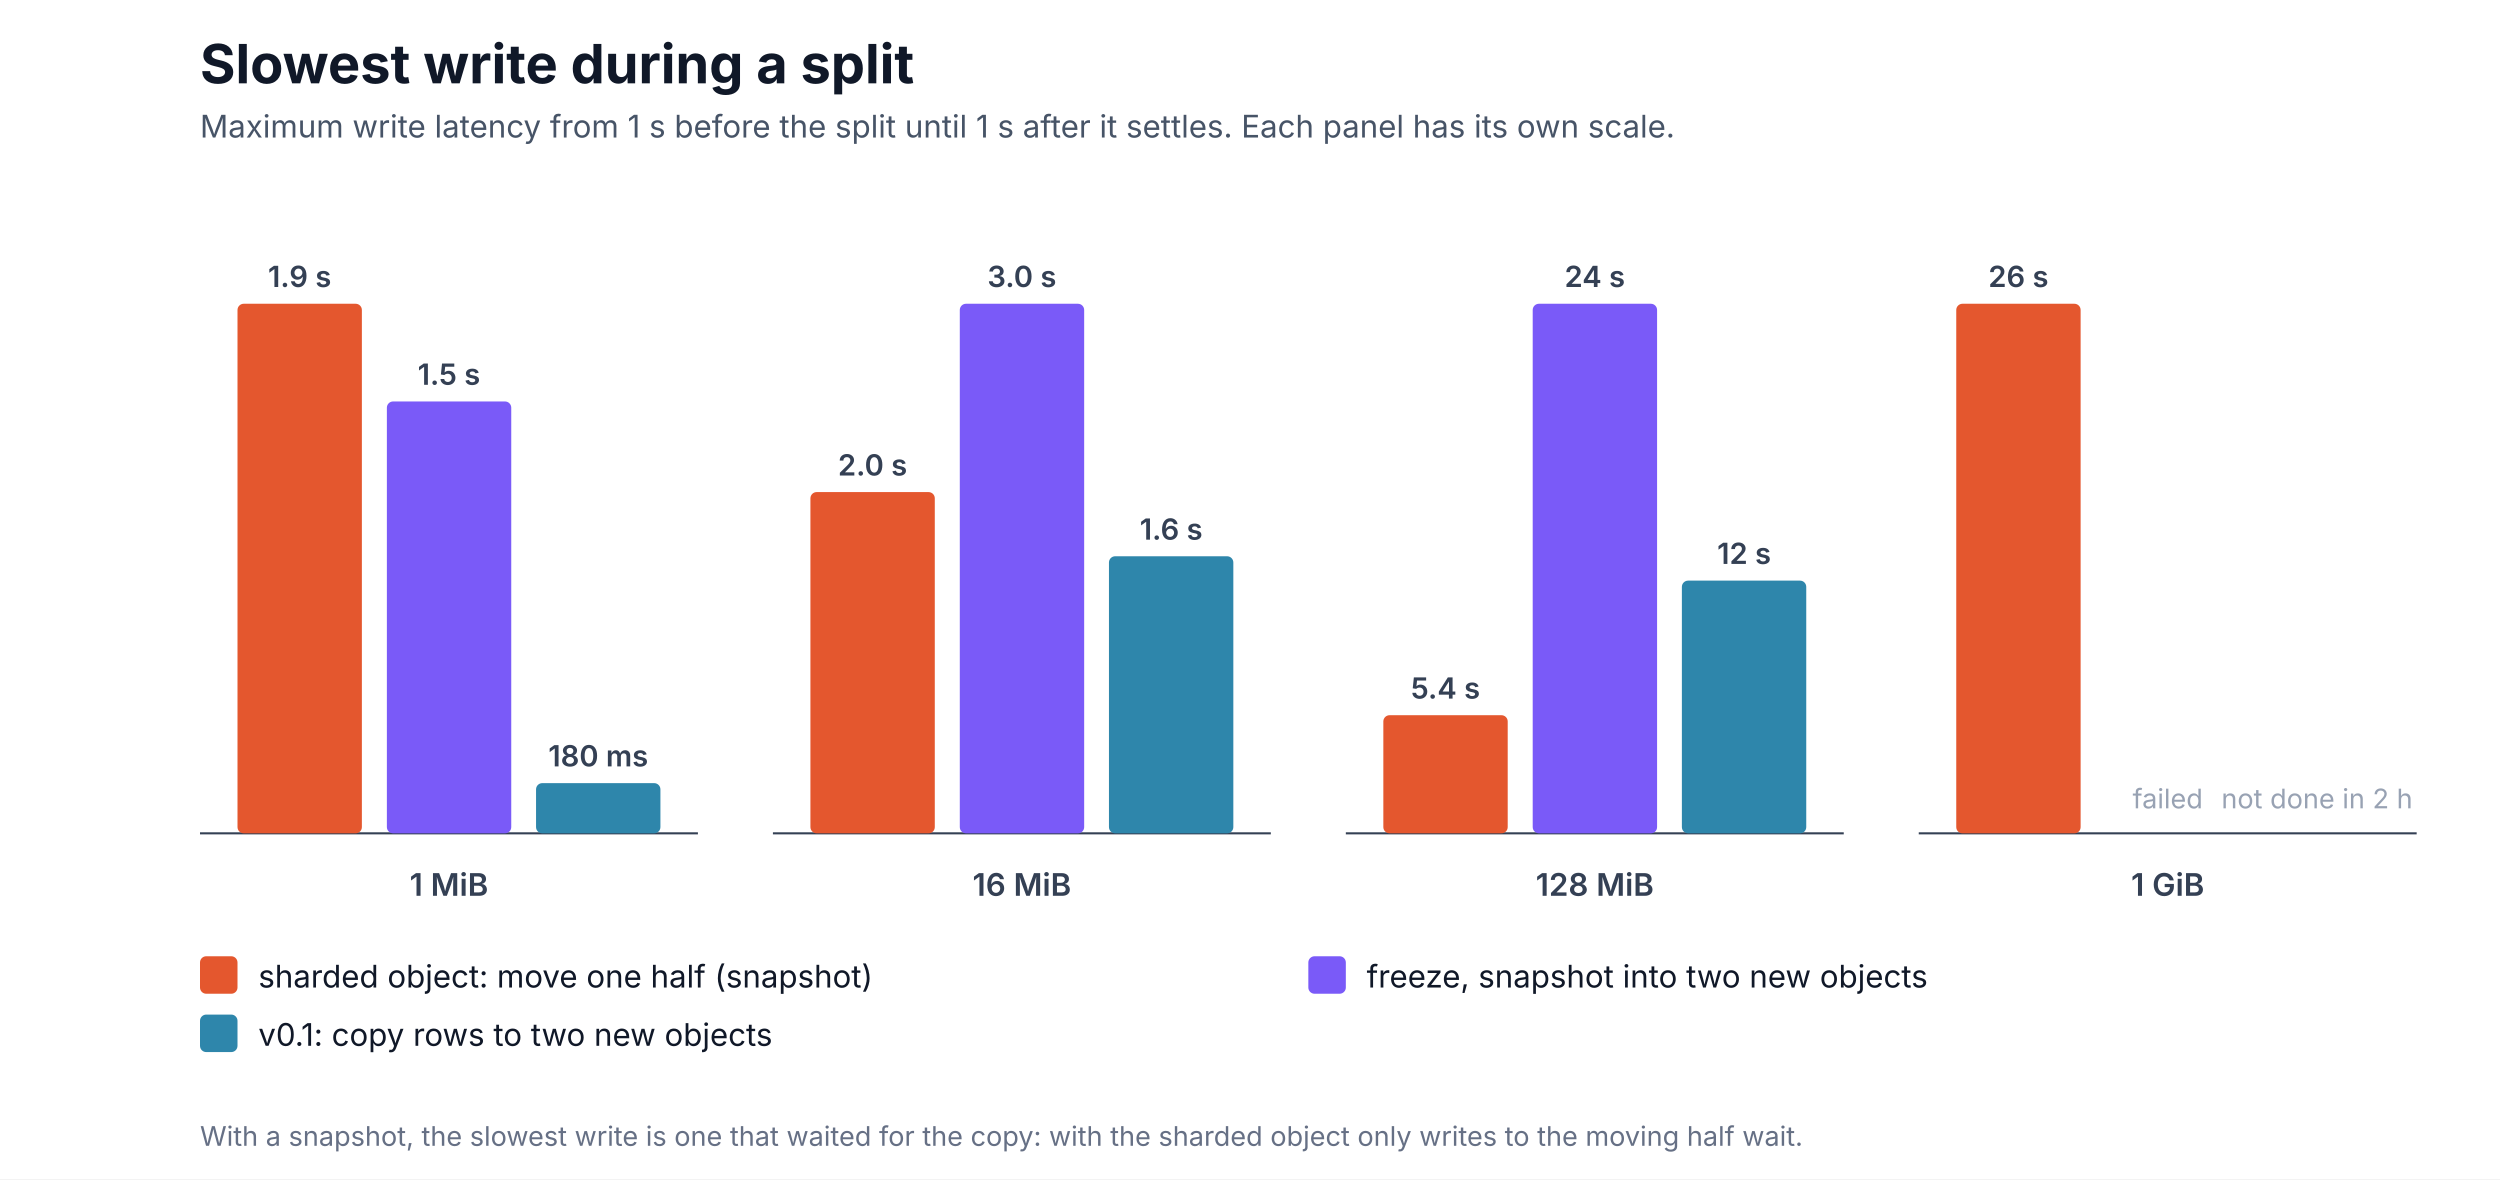
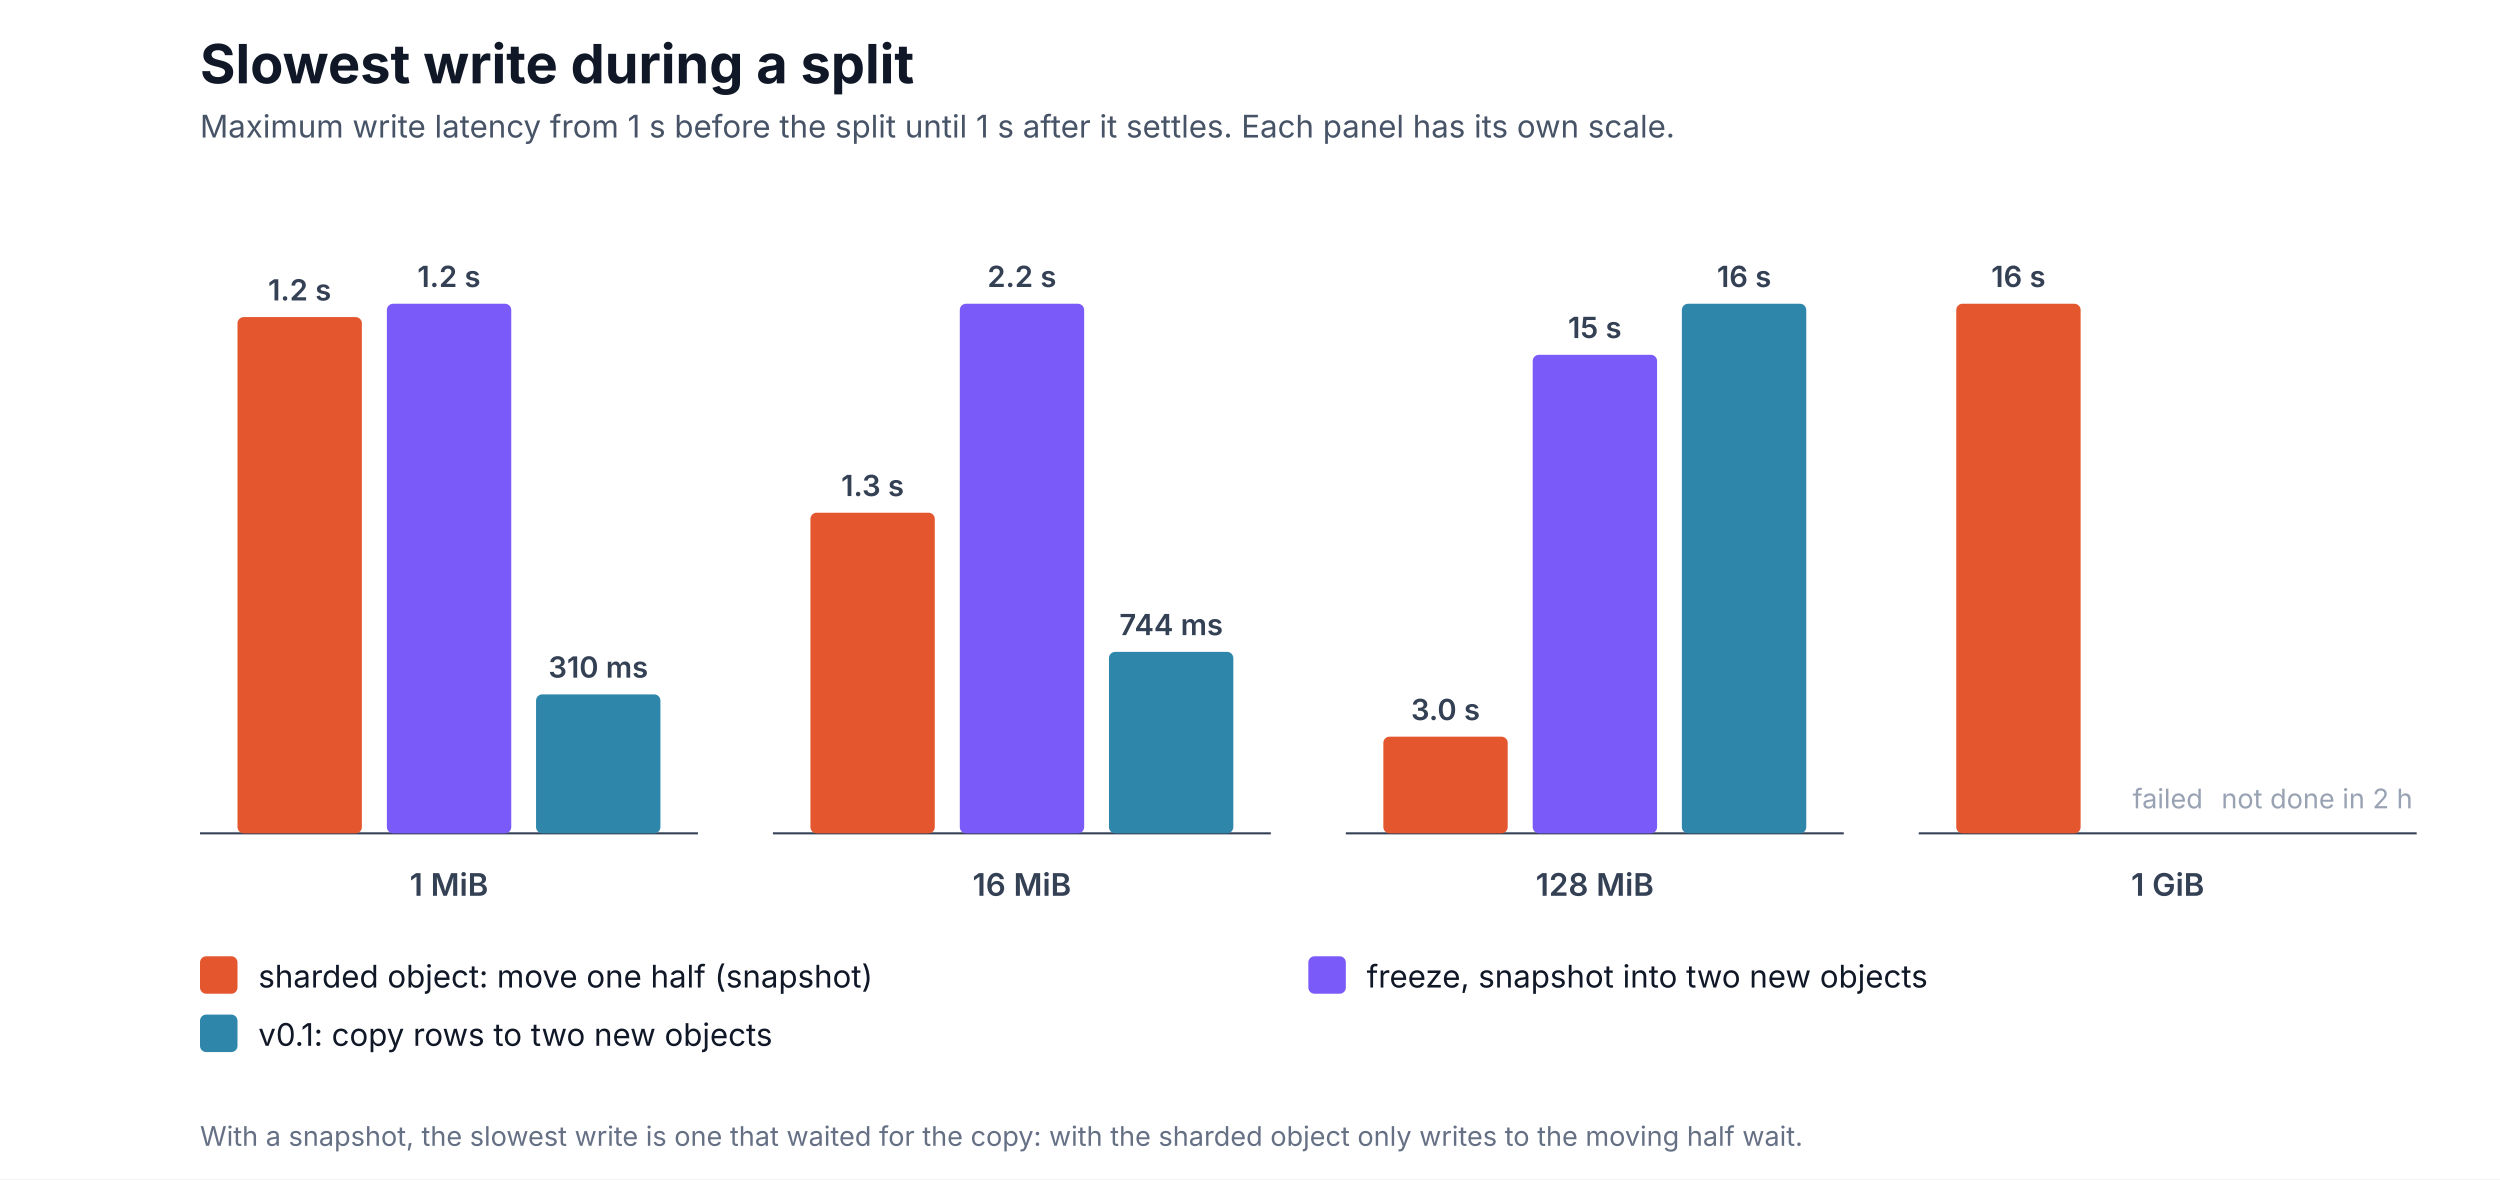
<svg xmlns="http://www.w3.org/2000/svg" width="1200" height="566" viewBox="0 0 1200 566">
  <style>text{font-family:Inter,ui-sans-serif,system-ui,-apple-system,sans-serif;fill:#101828}.title{font-size:26px;font-weight:700}.sub{font-size:15px;fill:#475467}.label{font-size:15px;font-weight:600;fill:#344054}.legend{font-size:15px}.value{font-size:14px;font-weight:600;fill:#344054}.na{font-size:13px;fill:#98a2b3}.note{font-size:13px;fill:#667085}.axisline{stroke:#344054}</style>
  <rect width="1200" height="566" fill="#fff" />
  <text x="96" y="40" class="title">Slowest write during a split</text>
  <text x="96" y="66" class="sub">Maximum write latency from 1 s before the split until 1 s after it settles. Each panel has its own scale.</text>
  <line x1="96" x2="335" y1="400" y2="400" class="axisline" />
-   <rect x="114.0" y="145.8" width="59.7" height="254.2" rx="3" fill="#e4572e" />
-   <text x="143.833" y="137.763" text-anchor="middle" class="value">1.9 s</text>
-   <rect x="185.7" y="192.7" width="59.7" height="207.3" rx="3" fill="#7a5af8" />
-   <text x="215.5" y="184.695" text-anchor="middle" class="value">1.5 s</text>
-   <rect x="257.3" y="375.9" width="59.7" height="24.1" rx="3" fill="#2e86ab" />
-   <text x="287.167" y="367.864" text-anchor="middle" class="value">180 ms</text>
+   <rect x="114.0" y="152.2" width="59.7" height="247.8" rx="3" fill="#e4572e" />
+   <text x="143.833" y="144.221" text-anchor="middle" class="value">1.2 s</text>
+   <rect x="185.7" y="145.8" width="59.7" height="254.2" rx="3" fill="#7a5af8" />
+   <text x="215.5" y="137.763" text-anchor="middle" class="value">1.2 s</text>
+   <rect x="257.3" y="333.3" width="59.7" height="66.7" rx="3" fill="#2e86ab" />
+   <text x="287.167" y="325.265" text-anchor="middle" class="value">310 ms</text>
  <text x="215.5" y="430" text-anchor="middle" class="label">1 MiB</text>
  <line x1="371" x2="610" y1="400" y2="400" class="axisline" />
-   <rect x="389.0" y="236.2" width="59.7" height="163.8" rx="3" fill="#e4572e" />
-   <text x="418.833" y="228.244" text-anchor="middle" class="value">2.0 s</text>
+   <rect x="389.0" y="246.1" width="59.7" height="153.9" rx="3" fill="#e4572e" />
+   <text x="418.833" y="238.123" text-anchor="middle" class="value">1.3 s</text>
  <rect x="460.7" y="145.8" width="59.7" height="254.2" rx="3" fill="#7a5af8" />
-   <text x="490.5" y="137.763" text-anchor="middle" class="value">3.0 s</text>
-   <rect x="532.3" y="267.0" width="59.7" height="133.0" rx="3" fill="#2e86ab" />
-   <text x="562.167" y="259.048" text-anchor="middle" class="value">1.6 s</text>
+   <text x="490.5" y="137.763" text-anchor="middle" class="value">2.2 s</text>
+   <rect x="532.3" y="312.9" width="59.7" height="87.1" rx="3" fill="#2e86ab" />
+   <text x="562.167" y="304.873" text-anchor="middle" class="value">744 ms</text>
  <text x="490.5" y="430" text-anchor="middle" class="label">16 MiB</text>
  <line x1="646" x2="885" y1="400" y2="400" class="axisline" />
-   <rect x="664.0" y="343.3" width="59.7" height="56.7" rx="3" fill="#e4572e" />
-   <text x="693.833" y="335.324" text-anchor="middle" class="value">5.4 s</text>
-   <rect x="735.7" y="145.8" width="59.7" height="254.2" rx="3" fill="#7a5af8" />
-   <text x="765.5" y="137.763" text-anchor="middle" class="value">24 s</text>
-   <rect x="807.3" y="278.7" width="59.7" height="121.3" rx="3" fill="#2e86ab" />
-   <text x="837.167" y="270.702" text-anchor="middle" class="value">12 s</text>
+   <rect x="664.0" y="353.6" width="59.7" height="46.4" rx="3" fill="#e4572e" />
+   <text x="693.833" y="345.646" text-anchor="middle" class="value">3.0 s</text>
+   <rect x="735.7" y="170.3" width="59.7" height="229.7" rx="3" fill="#7a5af8" />
+   <text x="765.5" y="162.257" text-anchor="middle" class="value">15 s</text>
+   <rect x="807.3" y="145.8" width="59.7" height="254.2" rx="3" fill="#2e86ab" />
+   <text x="837.167" y="137.763" text-anchor="middle" class="value">16 s</text>
  <text x="765.5" y="430" text-anchor="middle" class="label">128 MiB</text>
  <line x1="921" x2="1160" y1="400" y2="400" class="axisline" />
  <rect x="939.0" y="145.8" width="59.7" height="254.2" rx="3" fill="#e4572e" />
-   <text x="968.833" y="137.763" text-anchor="middle" class="value">26 s</text>
+   <text x="968.833" y="137.763" text-anchor="middle" class="value">16 s</text>
  <text x="1040.5" y="388" text-anchor="middle" class="na">failed</text>
  <text x="1112.167" y="388" text-anchor="middle" class="na">not done in 2 h</text>
  <text x="1040.5" y="430" text-anchor="middle" class="label">1 GiB</text>
  <g transform="translate(96,472)">
    <rect width="18" height="18" y="-13" rx="3" fill="#e4572e" />
    <text x="28" y="2" class="legend">sharded object: move one half (snapshot)</text>
  </g>
  <g transform="translate(628,472)">
    <rect width="18" height="18" y="-13" rx="3" fill="#7a5af8" />
    <text x="28" y="2" class="legend">freeze, snapshot into two new objects</text>
  </g>
  <g transform="translate(96,500)">
    <rect width="18" height="18" y="-13" rx="3" fill="#2e86ab" />
    <text x="28" y="2" class="legend">v0.1: copy rows to two new objects</text>
  </g>
  <text x="96" y="550" class="note">With a snapshot, the slowest write is one that waited for the copy: with the sharded object only writes to the moving half wait.</text>
</svg>
